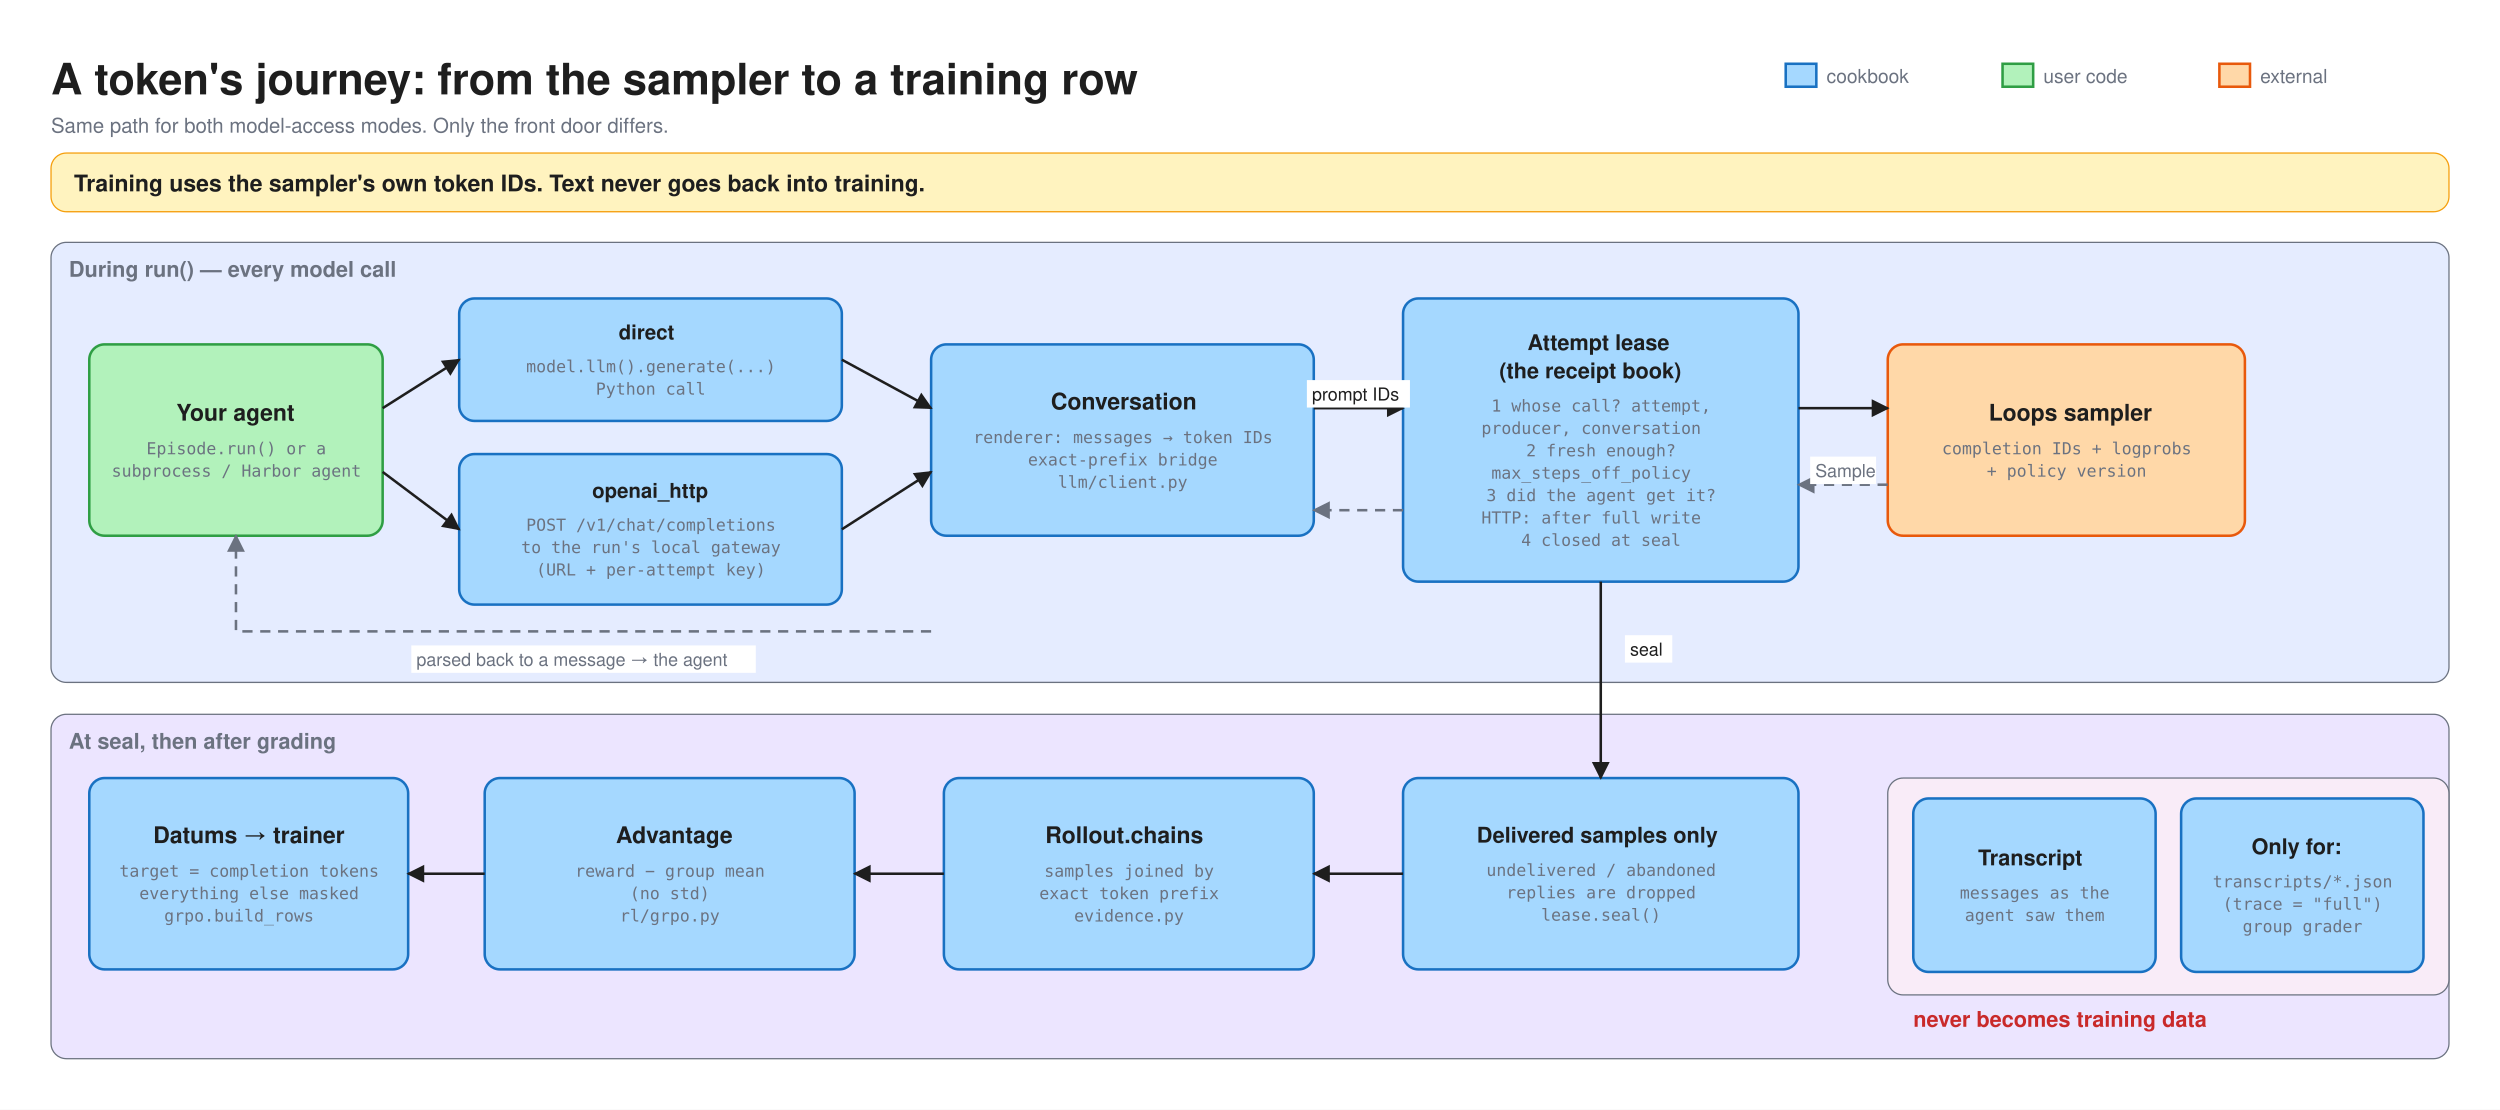
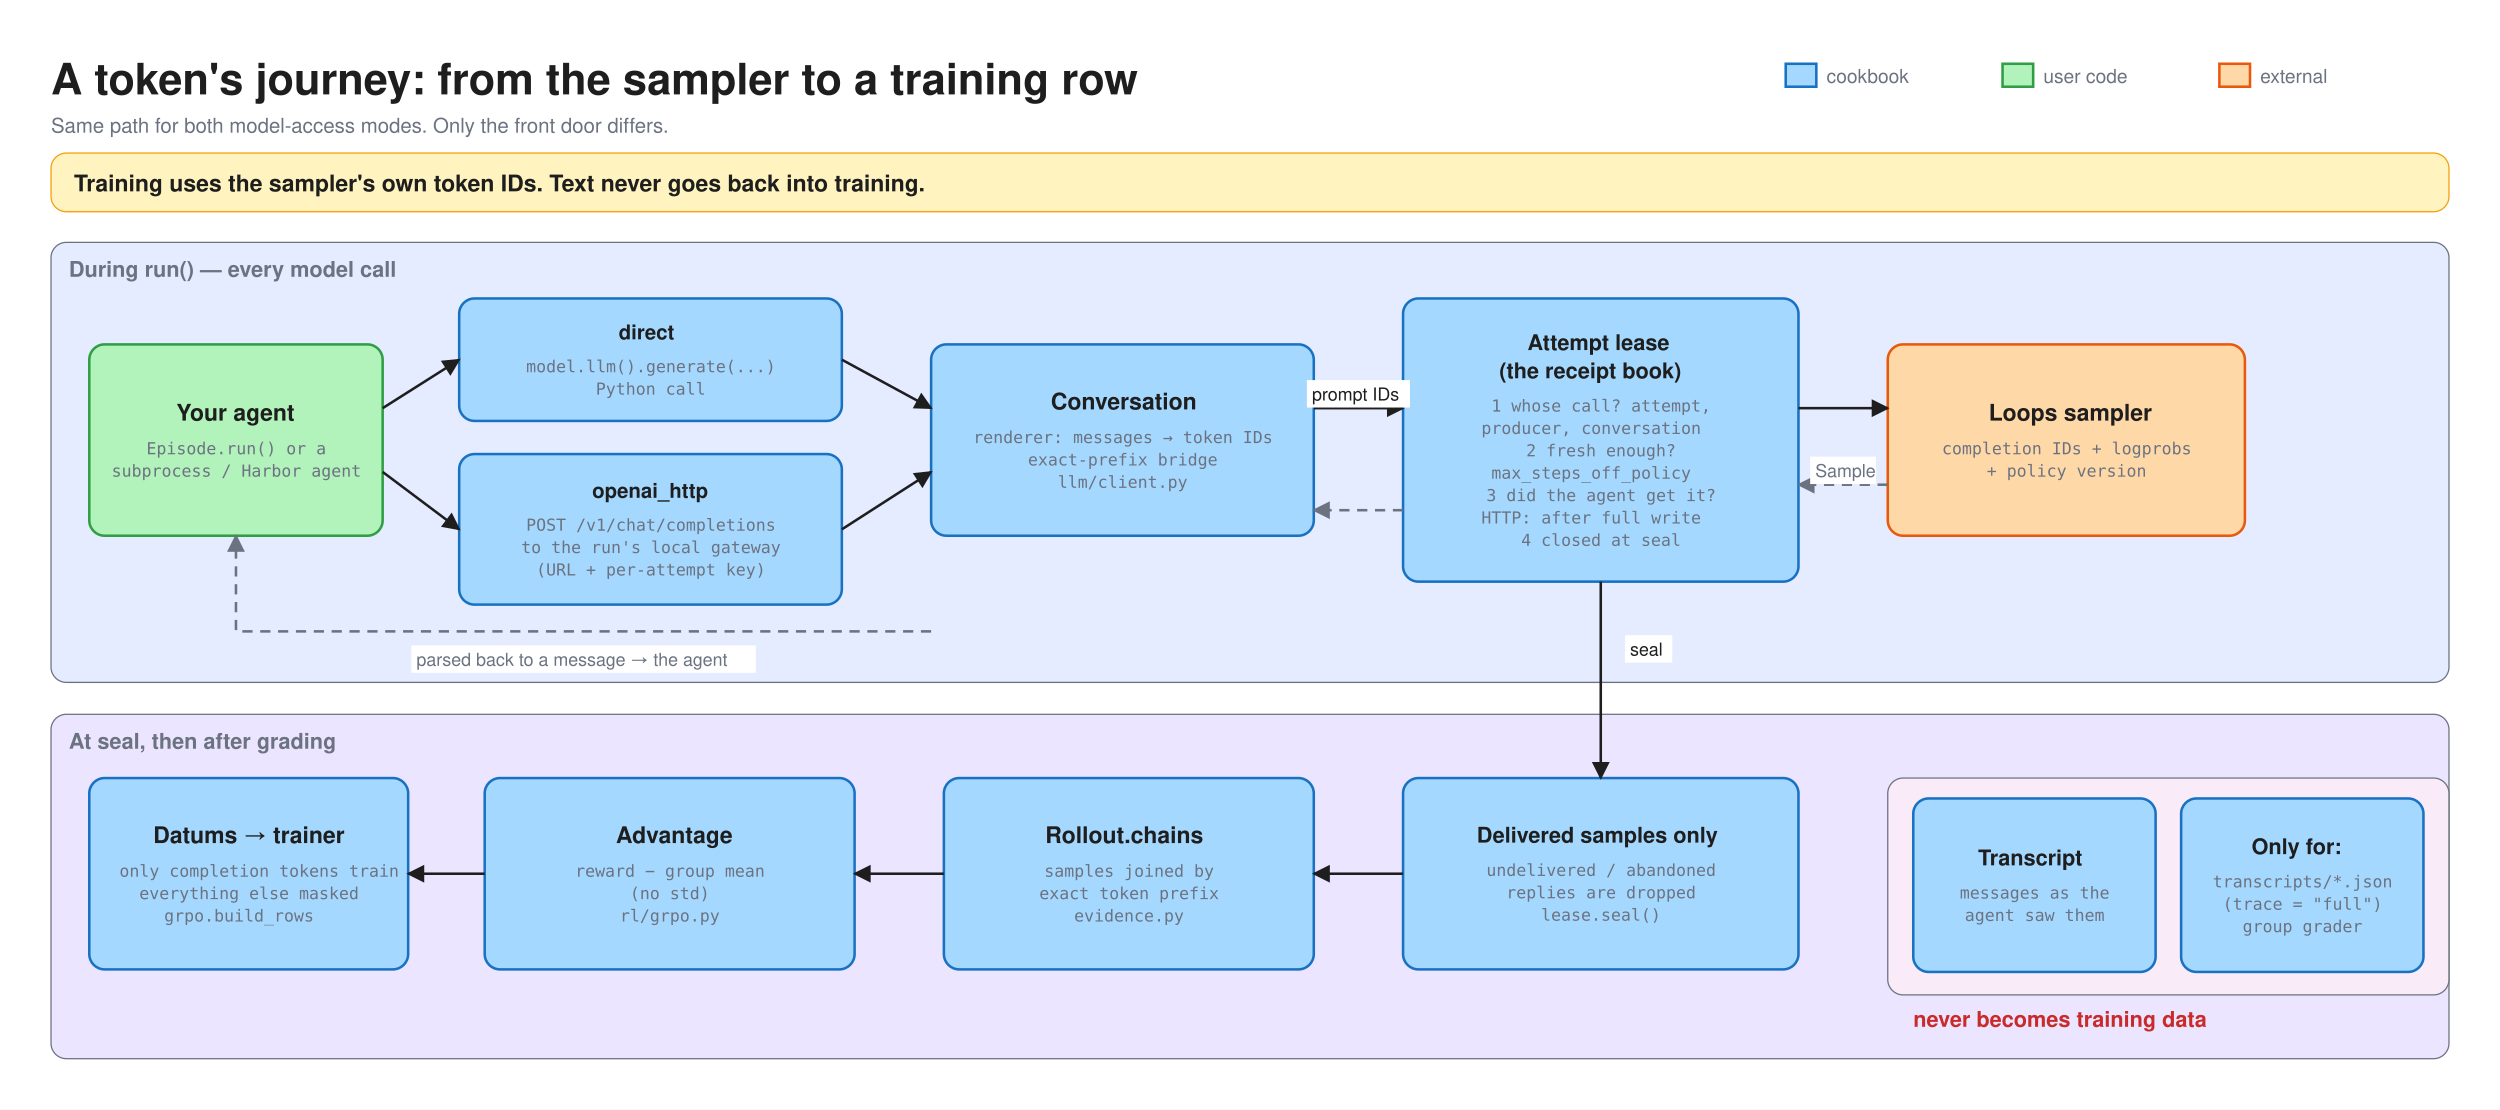
<svg xmlns="http://www.w3.org/2000/svg" viewBox="0 -20 1960 870" width="1960" height="870">
  <defs>
    <marker id="h" viewBox="0 0 10 10" refX="9" refY="5" markerWidth="7" markerHeight="7" orient="auto-start-reverse">
      <path d="M0,0 L10,5 L0,10 z" fill="context-stroke" />
    </marker>
  </defs>
  <rect x="0" y="-20" width="1960" height="870" fill="#fff" />
  <text x="40" y="54.0" font-family="Helvetica, Arial" font-size="34" font-weight="bold" fill="#1e1e1e">A token's journey: from the sampler to a training row</text>
  <text x="40" y="84.0" font-family="Helvetica, Arial" font-size="16" font-weight="normal" fill="#6b7280">Same path for both model-access modes. Only the front door differs.</text>
  <rect x="40" y="100" width="1880" height="46" rx="12" fill="#fff3bf" fill-opacity="1.0" stroke="#f59e0b" stroke-width="1" />
  <text x="58" y="130.0" font-family="Helvetica, Arial" font-size="18" font-weight="bold" fill="#1e1e1e">Training uses the sampler's own token IDs. Text never goes back into training.</text>
  <rect x="1400" y="30" width="24" height="18" rx="0" fill="#a5d8ff" fill-opacity="1.0" stroke="#1971c2" stroke-width="2" />
  <text x="1432" y="45.0" font-family="Helvetica, Arial" font-size="15" font-weight="normal" fill="#6b7280">cookbook</text>
  <rect x="1570" y="30" width="24" height="18" rx="0" fill="#b2f2bb" fill-opacity="1.0" stroke="#2f9e44" stroke-width="2" />
  <text x="1602" y="45.0" font-family="Helvetica, Arial" font-size="15" font-weight="normal" fill="#6b7280">user code</text>
  <rect x="1740" y="30" width="24" height="18" rx="0" fill="#ffd8a8" fill-opacity="1.0" stroke="#e8590c" stroke-width="2" />
  <text x="1772" y="45.0" font-family="Helvetica, Arial" font-size="15" font-weight="normal" fill="#6b7280">external</text>
  <rect x="40" y="170" width="1880" height="345" rx="12" fill="#dbe4ff" fill-opacity="0.7" stroke="#6b7280" stroke-width="1" />
  <text x="54" y="197.0" font-family="Helvetica, Arial" font-size="17" font-weight="bold" fill="#6b7280">During run() — every model call</text>
  <rect x="70" y="250" width="230" height="150" rx="12" fill="#b2f2bb" fill-opacity="1.0" stroke="#2f9e44" stroke-width="2" />
  <text x="138.2" y="309.75" font-family="Helvetica, Arial" font-size="18" font-weight="bold" fill="#1e1e1e">Your agent</text>
  <text x="114.8" y="336.15" font-family="Menlo, monospace" font-size="13" font-weight="normal" fill="#6b7280">Episode.run() or a</text>
  <text x="87.5" y="353.7" font-family="Menlo, monospace" font-size="13" font-weight="normal" fill="#6b7280">subprocess / Harbor agent</text>
  <rect x="360" y="214" width="300" height="96" rx="12" fill="#a5d8ff" fill-opacity="1.0" stroke="#1971c2" stroke-width="2" />
  <text x="485.04" y="246.05" font-family="Helvetica, Arial" font-size="16" font-weight="bold" fill="#1e1e1e">direct</text>
  <text x="412.5" y="271.85" font-family="Menlo, monospace" font-size="13" font-weight="normal" fill="#6b7280">model.llm().generate(...)</text>
  <text x="467.1" y="289.4" font-family="Menlo, monospace" font-size="13" font-weight="normal" fill="#6b7280">Python call</text>
  <rect x="360" y="336" width="300" height="118" rx="12" fill="#a5d8ff" fill-opacity="1.0" stroke="#1971c2" stroke-width="2" />
  <text x="464.24" y="370.275" font-family="Helvetica, Arial" font-size="16" font-weight="bold" fill="#1e1e1e">openai_http</text>
  <text x="412.5" y="396.075" font-family="Menlo, monospace" font-size="13" font-weight="normal" fill="#6b7280">POST /v1/chat/completions</text>
  <text x="408.6" y="413.625" font-family="Menlo, monospace" font-size="13" font-weight="normal" fill="#6b7280">to the run's local gateway</text>
  <text x="420.3" y="431.175" font-family="Menlo, monospace" font-size="13" font-weight="normal" fill="#6b7280">(URL + per-attempt key)</text>
  <polyline points="300,300 360,262" fill="none" stroke="#1e1e1e" stroke-width="2" marker-end="url(#h)" />
  <polyline points="300,350 360,395" fill="none" stroke="#1e1e1e" stroke-width="2" marker-end="url(#h)" />
  <rect x="730" y="250" width="300" height="150" rx="12" fill="#a5d8ff" fill-opacity="1.0" stroke="#1971c2" stroke-width="2" />
  <text x="823.84" y="300.975" font-family="Helvetica, Arial" font-size="18" font-weight="bold" fill="#1e1e1e">Conversation</text>
  <text x="763.0" y="327.375" font-family="Menlo, monospace" font-size="13" font-weight="normal" fill="#6b7280">renderer: messages → token IDs</text>
  <text x="805.9" y="344.925" font-family="Menlo, monospace" font-size="13" font-weight="normal" fill="#6b7280">exact-prefix bridge</text>
  <text x="829.3" y="362.475" font-family="Menlo, monospace" font-size="13" font-weight="normal" fill="#6b7280">llm/client.py</text>
  <polyline points="660,262 730,300" fill="none" stroke="#1e1e1e" stroke-width="2" marker-end="url(#h)" />
  <polyline points="660,395 730,350" fill="none" stroke="#1e1e1e" stroke-width="2" marker-end="url(#h)" />
  <rect x="1480" y="250" width="280" height="150" rx="12" fill="#ffd8a8" fill-opacity="1.0" stroke="#e8590c" stroke-width="2" />
  <text x="1559.16" y="309.75" font-family="Helvetica, Arial" font-size="18" font-weight="bold" fill="#1e1e1e">Loops sampler</text>
  <text x="1522.5" y="336.15" font-family="Menlo, monospace" font-size="13" font-weight="normal" fill="#6b7280">completion IDs + logprobs</text>
  <text x="1557.6" y="353.7" font-family="Menlo, monospace" font-size="13" font-weight="normal" fill="#6b7280">+ policy version</text>
  <rect x="1100" y="214" width="310" height="222" rx="12" fill="#a5d8ff" fill-opacity="1.0" stroke="#1971c2" stroke-width="2" />
  <text x="1197.54" y="254.475" font-family="Helvetica, Arial" font-size="17" font-weight="bold" fill="#1e1e1e">Attempt lease</text>
  <text x="1175.44" y="276.575" font-family="Helvetica, Arial" font-size="17" font-weight="bold" fill="#1e1e1e">(the receipt book)</text>
  <text x="1169.2" y="302.675" font-family="Menlo, monospace" font-size="13" font-weight="normal" fill="#6b7280">1 whose call? attempt,</text>
  <text x="1161.4" y="320.225" font-family="Menlo, monospace" font-size="13" font-weight="normal" fill="#6b7280">  producer, conversation</text>
  <text x="1196.5" y="337.775" font-family="Menlo, monospace" font-size="13" font-weight="normal" fill="#6b7280">2 fresh enough?</text>
  <text x="1169.2" y="355.325" font-family="Menlo, monospace" font-size="13" font-weight="normal" fill="#6b7280">  max_steps_off_policy</text>
  <text x="1165.3" y="372.875" font-family="Menlo, monospace" font-size="13" font-weight="normal" fill="#6b7280">3 did the agent get it?</text>
  <text x="1161.4" y="390.425" font-family="Menlo, monospace" font-size="13" font-weight="normal" fill="#6b7280">  HTTP: after full write</text>
  <text x="1192.6" y="407.975" font-family="Menlo, monospace" font-size="13" font-weight="normal" fill="#6b7280">4 closed at seal</text>
  <polyline points="1030,300 1100,300" fill="none" stroke="#1e1e1e" stroke-width="2" marker-end="url(#h)" />
  <rect x="1024.6" y="278.0" width="80.8" height="21.5" rx="0" fill="#ffffff" fill-opacity="1.0" stroke="none" stroke-width="0" />
  <text x="1028.6" y="294.0" font-family="Helvetica, Arial" font-size="14" font-weight="normal" fill="#1e1e1e">prompt IDs</text>
  <polyline points="1410,300 1480,300" fill="none" stroke="#1e1e1e" stroke-width="2" marker-end="url(#h)" />
  <polyline points="1480,360 1410,360" fill="none" stroke="#6b7280" stroke-width="2" stroke-dasharray="8 6" marker-end="url(#h)" />
  <rect x="1419.16" y="338.0" width="51.68" height="21.5" rx="0" fill="#ffffff" fill-opacity="1.0" stroke="none" stroke-width="0" />
  <text x="1423.16" y="354.0" font-family="Helvetica, Arial" font-size="14" font-weight="normal" fill="#6b7280">Sample</text>
  <polyline points="1100,380 1030,380" fill="none" stroke="#6b7280" stroke-width="2" stroke-dasharray="8 6" marker-end="url(#h)" />
  <polyline points="730,475 185,475 185,400" fill="none" stroke="#6b7280" stroke-width="2" stroke-dasharray="8 6" marker-end="url(#h)" />
  <rect x="322.46" y="486.0" width="270.08" height="21.5" rx="0" fill="#ffffff" fill-opacity="1.0" stroke="none" stroke-width="0" />
  <text x="326.46" y="502.0" font-family="Helvetica, Arial" font-size="14" font-weight="normal" fill="#6b7280">parsed back to a message → the agent</text>
  <rect x="40" y="540" width="1880" height="270" rx="12" fill="#e5dbff" fill-opacity="0.7" stroke="#6b7280" stroke-width="1" />
  <text x="54" y="567.0" font-family="Helvetica, Arial" font-size="17" font-weight="bold" fill="#6b7280">At seal, then after grading</text>
  <rect x="1100" y="590" width="310" height="150" rx="12" fill="#a5d8ff" fill-opacity="1.0" stroke="#1971c2" stroke-width="2" />
  <text x="1157.76" y="640.625" font-family="Helvetica, Arial" font-size="17" font-weight="bold" fill="#1e1e1e">Delivered samples only</text>
  <text x="1165.3" y="666.725" font-family="Menlo, monospace" font-size="13" font-weight="normal" fill="#6b7280">undelivered / abandoned</text>
  <text x="1180.9" y="684.275" font-family="Menlo, monospace" font-size="13" font-weight="normal" fill="#6b7280">replies are dropped</text>
  <text x="1208.2" y="701.825" font-family="Menlo, monospace" font-size="13" font-weight="normal" fill="#6b7280">lease.seal()</text>
  <polyline points="1255,436 1255,590" fill="none" stroke="#1e1e1e" stroke-width="2" marker-end="url(#h)" />
  <rect x="1273.94" y="478.0" width="37.12" height="21.5" rx="0" fill="#ffffff" fill-opacity="1.0" stroke="none" stroke-width="0" />
  <text x="1277.94" y="494.0" font-family="Helvetica, Arial" font-size="14" font-weight="normal" fill="#1e1e1e">seal</text>
  <rect x="740" y="590" width="290" height="150" rx="12" fill="#a5d8ff" fill-opacity="1.0" stroke="#1971c2" stroke-width="2" />
  <text x="819.48" y="640.975" font-family="Helvetica, Arial" font-size="18" font-weight="bold" fill="#1e1e1e">Rollout.chains</text>
  <text x="818.7" y="667.375" font-family="Menlo, monospace" font-size="13" font-weight="normal" fill="#6b7280">samples joined by</text>
  <text x="814.8" y="684.925" font-family="Menlo, monospace" font-size="13" font-weight="normal" fill="#6b7280">exact token prefix</text>
  <text x="842.1" y="702.475" font-family="Menlo, monospace" font-size="13" font-weight="normal" fill="#6b7280">evidence.py</text>
  <rect x="380" y="590" width="290" height="150" rx="12" fill="#a5d8ff" fill-opacity="1.0" stroke="#1971c2" stroke-width="2" />
  <text x="482.88" y="640.975" font-family="Helvetica, Arial" font-size="18" font-weight="bold" fill="#1e1e1e">Advantage</text>
  <text x="450.9" y="667.375" font-family="Menlo, monospace" font-size="13" font-weight="normal" fill="#6b7280">reward − group mean</text>
  <text x="493.8" y="684.925" font-family="Menlo, monospace" font-size="13" font-weight="normal" fill="#6b7280">(no std)</text>
  <text x="486.0" y="702.475" font-family="Menlo, monospace" font-size="13" font-weight="normal" fill="#6b7280">rl/grpo.py</text>
  <rect x="70" y="590" width="250" height="150" rx="12" fill="#a5d8ff" fill-opacity="1.0" stroke="#1971c2" stroke-width="2" />
  <text x="120.12" y="640.975" font-family="Helvetica, Arial" font-size="18" font-weight="bold" fill="#1e1e1e">Datums → trainer</text>
-   <text x="93.6" y="667.375" font-family="Menlo, monospace" font-size="13" font-weight="normal" fill="#6b7280">target = completion tokens</text>
+   <text x="93.6" y="667.375" font-family="Menlo, monospace" font-size="13" font-weight="normal" fill="#6b7280">only completion tokens train</text>
  <text x="109.2" y="684.925" font-family="Menlo, monospace" font-size="13" font-weight="normal" fill="#6b7280">everything else masked</text>
  <text x="128.7" y="702.475" font-family="Menlo, monospace" font-size="13" font-weight="normal" fill="#6b7280">grpo.build_rows</text>
  <polyline points="1100,665 1030,665" fill="none" stroke="#1e1e1e" stroke-width="2" marker-end="url(#h)" />
  <polyline points="740,665 670,665" fill="none" stroke="#1e1e1e" stroke-width="2" marker-end="url(#h)" />
  <polyline points="380,665 320,665" fill="none" stroke="#1e1e1e" stroke-width="2" marker-end="url(#h)" />
  <rect x="1480" y="590" width="440" height="170" rx="12" fill="#fff0f6" fill-opacity="0.7" stroke="#6b7280" stroke-width="1" />
  <text x="1494" y="617.0" font-family="Helvetica, Arial" font-size="17" font-weight="bold" fill="#6b7280" />
  <rect x="1500" y="606" width="190" height="136" rx="12" fill="#a5d8ff" fill-opacity="1.0" stroke="#1971c2" stroke-width="2" />
  <text x="1550.8" y="658.4" font-family="Helvetica, Arial" font-size="17" font-weight="bold" fill="#1e1e1e">Transcript</text>
  <text x="1536.5" y="684.5" font-family="Menlo, monospace" font-size="13" font-weight="normal" fill="#6b7280">messages as the</text>
  <text x="1540.4" y="702.05" font-family="Menlo, monospace" font-size="13" font-weight="normal" fill="#6b7280">agent saw them</text>
  <rect x="1710" y="606" width="190" height="136" rx="12" fill="#a5d8ff" fill-opacity="1.0" stroke="#1971c2" stroke-width="2" />
  <text x="1765.22" y="649.625" font-family="Helvetica, Arial" font-size="17" font-weight="bold" fill="#1e1e1e">Only for:</text>
  <text x="1734.8" y="675.725" font-family="Menlo, monospace" font-size="13" font-weight="normal" fill="#6b7280">transcripts/*.json</text>
  <text x="1742.6" y="693.275" font-family="Menlo, monospace" font-size="13" font-weight="normal" fill="#6b7280">(trace = "full")</text>
  <text x="1758.2" y="710.825" font-family="Menlo, monospace" font-size="13" font-weight="normal" fill="#6b7280">group grader</text>
  <text x="1500" y="785.0" font-family="Helvetica, Arial" font-size="17" font-weight="bold" fill="#c92a2a">never becomes training data</text>
</svg>
